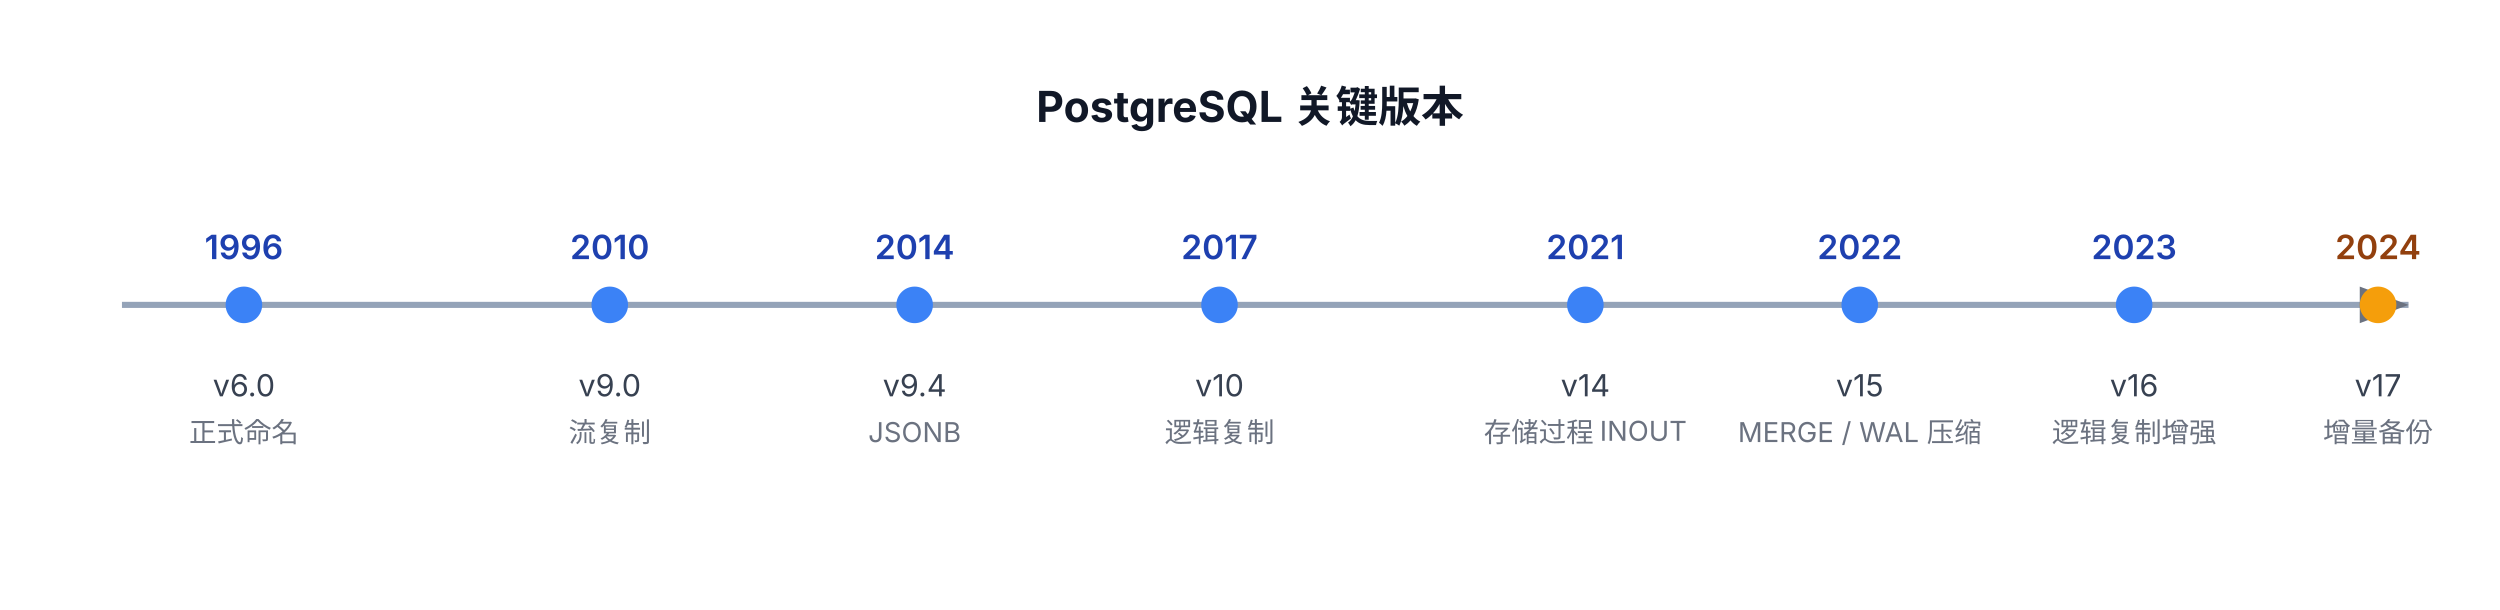
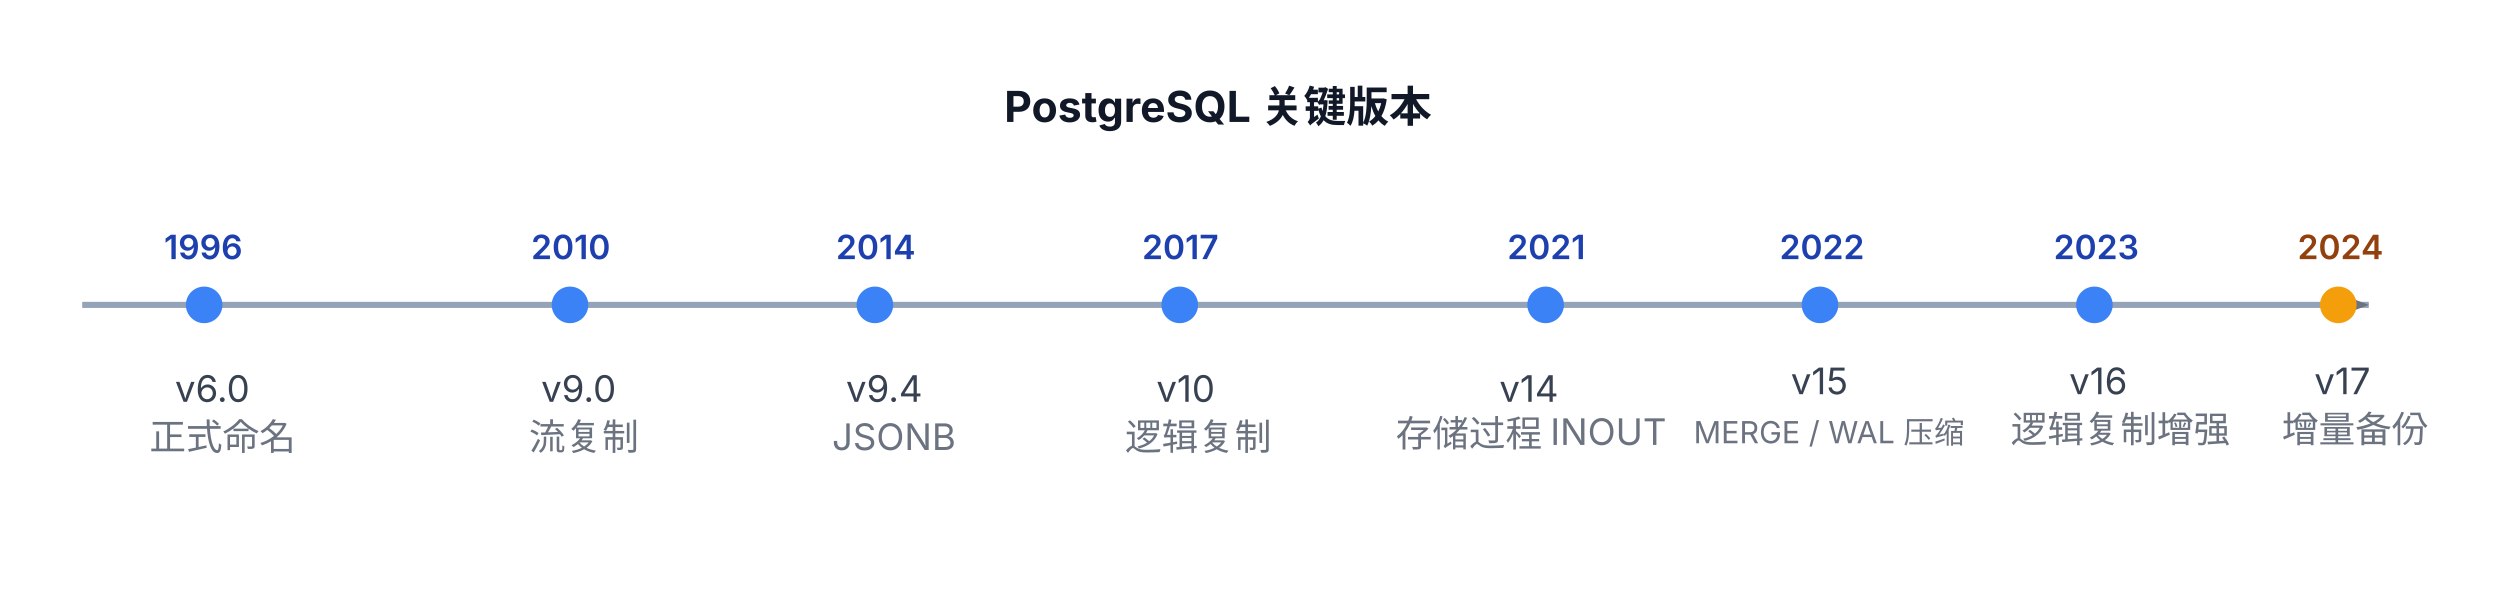
- <svg xmlns="http://www.w3.org/2000/svg" viewBox="0 0 820 200" font-family="system-ui, -apple-system, sans-serif">
+ <svg xmlns="http://www.w3.org/2000/svg" viewBox="0 0 820 200">
  <defs>
-     <marker id="arrow-tl" markerWidth="8" markerHeight="6" refX="8" refY="3" orient="auto">
-       <path d="M0,0 L8,3 L0,6" fill="#6b7280" />
-     </marker>
+     <clipPath id="CLIPPATH_34">
+       <rect transform="matrix(1 0 0 1 410.5 100.5)" x="-410" y="-100" rx="0" ry="0" width="820" height="200" />
+     </clipPath>
  </defs>
-   <line x1="40" y1="100" x2="790" y2="100" stroke="#94a3b8" stroke-width="2" marker-end="url(#arrow-tl)" />
-   <g text-anchor="middle">
-     <circle cx="80" cy="100" r="6" fill="#3b82f6" />
-     <text x="80" y="85" font-size="11" font-weight="600" fill="#1e40af">1996</text>
-     <text x="80" y="130" font-size="10" fill="#374151">v6.0</text>
-     <text x="80" y="145" font-size="9" fill="#6b7280">正式命名</text>
-     <circle cx="200" cy="100" r="6" fill="#3b82f6" />
-     <text x="200" y="85" font-size="11" font-weight="600" fill="#1e40af">2010</text>
-     <text x="200" y="130" font-size="10" fill="#374151">v9.0</text>
-     <text x="200" y="145" font-size="9" fill="#6b7280">流复制</text>
-     <circle cx="300" cy="100" r="6" fill="#3b82f6" />
-     <text x="300" y="85" font-size="11" font-weight="600" fill="#1e40af">2014</text>
-     <text x="300" y="130" font-size="10" fill="#374151">v9.4</text>
-     <text x="300" y="145" font-size="9" fill="#6b7280">JSONB</text>
-     <circle cx="400" cy="100" r="6" fill="#3b82f6" />
-     <text x="400" y="85" font-size="11" font-weight="600" fill="#1e40af">2017</text>
-     <text x="400" y="130" font-size="10" fill="#374151">v10</text>
-     <text x="400" y="145" font-size="9" fill="#6b7280">逻辑复制</text>
-     <circle cx="520" cy="100" r="6" fill="#3b82f6" />
-     <text x="520" y="85" font-size="11" font-weight="600" fill="#1e40af">2021</text>
-     <text x="520" y="130" font-size="10" fill="#374151">v14</text>
-     <text x="520" y="145" font-size="9" fill="#6b7280">存储过程 INOUT</text>
-     <circle cx="610" cy="100" r="6" fill="#3b82f6" />
-     <text x="610" y="85" font-size="11" font-weight="600" fill="#1e40af">2022</text>
-     <text x="610" y="130" font-size="10" fill="#374151">v15</text>
-     <text x="610" y="145" font-size="9" fill="#6b7280">MERGE / WAL 压缩</text>
-     <circle cx="700" cy="100" r="6" fill="#3b82f6" />
-     <text x="700" y="85" font-size="11" font-weight="600" fill="#1e40af">2023</text>
-     <text x="700" y="130" font-size="10" fill="#374151">v16</text>
-     <text x="700" y="145" font-size="9" fill="#6b7280">逻辑复制增强</text>
-     <circle cx="780" cy="100" r="6" fill="#f59e0b" />
-     <text x="780" y="85" font-size="11" font-weight="600" fill="#92400e">2024</text>
-     <text x="780" y="130" font-size="10" fill="#374151">v17</text>
-     <text x="780" y="145" font-size="9" fill="#6b7280">增量备份</text>
+   <g clip-path="url(#CLIPPATH_34)">
+     <rect x="0" y="0" width="100%" height="100%" fill="transparent" />
+     <g transform="matrix(1 0 0 1 401.9649 100)" clip-path="url(#CLIPPATH_35)">
+       <clipPath id="CLIPPATH_35">
+         <rect transform="matrix(1 0 0 1 8.5351 0.5)" id="CLIPPATH_0" clip-path="url(#undefined)" x="-410" y="-100" rx="0" ry="0" width="820" height="200" />
+       </clipPath>
+       <line style="stroke: #94A3B8; stroke-width: 2; stroke-dasharray: none; stroke-linecap: butt; stroke-dashoffset: 0; stroke-linejoin: miter; stroke-miterlimit: 4; fill: #000000; fill-rule: nonzero; opacity: 1;" x1="-375" y1="0" x2="375" y2="0" />
+     </g>
+     <g transform="matrix(1 0 0 1 772.9649 100)" clip-path="url(#CLIPPATH_36)">
+       <clipPath id="CLIPPATH_36">
+         <rect transform="matrix(1 0 0 1 -362.4649 0.5)" id="CLIPPATH_0" clip-path="url(#undefined)" x="-410" y="-100" rx="0" ry="0" width="820" height="200" />
+       </clipPath>
+       <polygon style="stroke: none; stroke-width: 1; stroke-dasharray: none; stroke-linecap: butt; stroke-dashoffset: 0; stroke-linejoin: miter; stroke-miterlimit: 4; fill: #6B7280; fill-rule: nonzero; opacity: 1;" points="4,0 -4,-3 -4,3 " />
+     </g>
+     <g transform="matrix(1 0 0 1 66.9649 100)" clip-path="url(#CLIPPATH_37)">
+       <clipPath id="CLIPPATH_37">
+         <rect transform="matrix(1 0 0 1 343.5351 0.5)" id="CLIPPATH_0" clip-path="url(#undefined)" x="-410" y="-100" rx="0" ry="0" width="820" height="200" />
+       </clipPath>
+       <circle style="stroke: none; stroke-width: 1; stroke-dasharray: none; stroke-linecap: butt; stroke-dashoffset: 0; stroke-linejoin: miter; stroke-miterlimit: 4; fill: #3B82F6; fill-rule: nonzero; opacity: 1;" cx="0" cy="0" r="6" />
+     </g>
+     <text x="53.8" y="85.0" font-family="system-ui, -apple-system, sans-serif" font-size="11" font-style="normal" font-weight="600" style="stroke: none; stroke-width: 1; stroke-dasharray: none; stroke-linecap: butt; stroke-dashoffset: 0; stroke-linejoin: miter; stroke-miterlimit: 4; fill: #1E40AF; fill-rule: nonzero; opacity: 1; text-decoration-thickness: 6.667%; white-space: pre;">1996</text>
+     <text x="57.4" y="131.8" font-family="system-ui, -apple-system, sans-serif" font-size="12" font-style="normal" font-weight="normal" style="stroke: none; stroke-width: 1; stroke-dasharray: none; stroke-linecap: butt; stroke-dashoffset: 0; stroke-linejoin: miter; stroke-miterlimit: 4; fill: #374151; fill-rule: nonzero; opacity: 1; text-decoration-thickness: 6.667%; white-space: pre;">v6.0</text>
+     <text x="49.0" y="147.6" font-family="system-ui, -apple-system, sans-serif" font-size="12" font-style="normal" font-weight="normal" style="stroke: none; stroke-width: 1; stroke-dasharray: none; stroke-linecap: butt; stroke-dashoffset: 0; stroke-linejoin: miter; stroke-miterlimit: 4; fill: #6B7280; fill-rule: nonzero; opacity: 1; text-decoration-thickness: 6.667%; white-space: pre;">正式命名</text>
+     <g transform="matrix(1 0 0 1 186.9649 100)" clip-path="url(#CLIPPATH_38)">
+       <clipPath id="CLIPPATH_38">
+         <rect transform="matrix(1 0 0 1 223.5351 0.5)" id="CLIPPATH_0" clip-path="url(#undefined)" x="-410" y="-100" rx="0" ry="0" width="820" height="200" />
+       </clipPath>
+       <circle style="stroke: none; stroke-width: 1; stroke-dasharray: none; stroke-linecap: butt; stroke-dashoffset: 0; stroke-linejoin: miter; stroke-miterlimit: 4; fill: #3B82F6; fill-rule: nonzero; opacity: 1;" cx="0" cy="0" r="6" />
+     </g>
+     <text x="174.2" y="85.0" font-family="system-ui, -apple-system, sans-serif" font-size="11" font-style="normal" font-weight="600" style="stroke: none; stroke-width: 1; stroke-dasharray: none; stroke-linecap: butt; stroke-dashoffset: 0; stroke-linejoin: miter; stroke-miterlimit: 4; fill: #1E40AF; fill-rule: nonzero; opacity: 1; text-decoration-thickness: 6.667%; white-space: pre;">2010</text>
+     <text x="177.5" y="131.8" font-family="system-ui, -apple-system, sans-serif" font-size="12" font-style="normal" font-weight="normal" style="stroke: none; stroke-width: 1; stroke-dasharray: none; stroke-linecap: butt; stroke-dashoffset: 0; stroke-linejoin: miter; stroke-miterlimit: 4; fill: #374151; fill-rule: nonzero; opacity: 1; text-decoration-thickness: 6.667%; white-space: pre;">v9.0</text>
+     <text x="173.5" y="147.6" font-family="system-ui, -apple-system, sans-serif" font-size="12" font-style="normal" font-weight="normal" style="stroke: none; stroke-width: 1; stroke-dasharray: none; stroke-linecap: butt; stroke-dashoffset: 0; stroke-linejoin: miter; stroke-miterlimit: 4; fill: #6B7280; fill-rule: nonzero; opacity: 1; text-decoration-thickness: 6.667%; white-space: pre;">流复制</text>
+     <g transform="matrix(1 0 0 1 286.9649 100)" clip-path="url(#CLIPPATH_39)">
+       <clipPath id="CLIPPATH_39">
+         <rect transform="matrix(1 0 0 1 123.5351 0.5)" id="CLIPPATH_0" clip-path="url(#undefined)" x="-410" y="-100" rx="0" ry="0" width="820" height="200" />
+       </clipPath>
+       <circle style="stroke: none; stroke-width: 1; stroke-dasharray: none; stroke-linecap: butt; stroke-dashoffset: 0; stroke-linejoin: miter; stroke-miterlimit: 4; fill: #3B82F6; fill-rule: nonzero; opacity: 1;" cx="0" cy="0" r="6" />
+     </g>
+     <text x="274.2" y="85.0" font-family="system-ui, -apple-system, sans-serif" font-size="11" font-style="normal" font-weight="600" style="stroke: none; stroke-width: 1; stroke-dasharray: none; stroke-linecap: butt; stroke-dashoffset: 0; stroke-linejoin: miter; stroke-miterlimit: 4; fill: #1E40AF; fill-rule: nonzero; opacity: 1; text-decoration-thickness: 6.667%; white-space: pre;">2014</text>
+     <text x="277.5" y="131.8" font-family="system-ui, -apple-system, sans-serif" font-size="12" font-style="normal" font-weight="normal" style="stroke: none; stroke-width: 1; stroke-dasharray: none; stroke-linecap: butt; stroke-dashoffset: 0; stroke-linejoin: miter; stroke-miterlimit: 4; fill: #374151; fill-rule: nonzero; opacity: 1; text-decoration-thickness: 6.667%; white-space: pre;">v9.4</text>
+     <text x="272.9" y="147.6" font-family="system-ui, -apple-system, sans-serif" font-size="12" font-style="normal" font-weight="normal" style="stroke: none; stroke-width: 1; stroke-dasharray: none; stroke-linecap: butt; stroke-dashoffset: 0; stroke-linejoin: miter; stroke-miterlimit: 4; fill: #6B7280; fill-rule: nonzero; opacity: 1; text-decoration-thickness: 6.667%; white-space: pre;">JSONB</text>
+     <g transform="matrix(1 0 0 1 386.9649 100)" clip-path="url(#CLIPPATH_40)">
+       <clipPath id="CLIPPATH_40">
+         <rect transform="matrix(1 0 0 1 23.5351 0.5)" id="CLIPPATH_0" clip-path="url(#undefined)" x="-410" y="-100" rx="0" ry="0" width="820" height="200" />
+       </clipPath>
+       <circle style="stroke: none; stroke-width: 1; stroke-dasharray: none; stroke-linecap: butt; stroke-dashoffset: 0; stroke-linejoin: miter; stroke-miterlimit: 4; fill: #3B82F6; fill-rule: nonzero; opacity: 1;" cx="0" cy="0" r="6" />
+     </g>
+     <text x="374.6" y="85.0" font-family="system-ui, -apple-system, sans-serif" font-size="11" font-style="normal" font-weight="600" style="stroke: none; stroke-width: 1; stroke-dasharray: none; stroke-linecap: butt; stroke-dashoffset: 0; stroke-linejoin: miter; stroke-miterlimit: 4; fill: #1E40AF; fill-rule: nonzero; opacity: 1; text-decoration-thickness: 6.667%; white-space: pre;">2017</text>
+     <text x="379.3" y="131.8" font-family="system-ui, -apple-system, sans-serif" font-size="12" font-style="normal" font-weight="normal" style="stroke: none; stroke-width: 1; stroke-dasharray: none; stroke-linecap: butt; stroke-dashoffset: 0; stroke-linejoin: miter; stroke-miterlimit: 4; fill: #374151; fill-rule: nonzero; opacity: 1; text-decoration-thickness: 6.667%; white-space: pre;">v10</text>
+     <text x="369.0" y="147.6" font-family="system-ui, -apple-system, sans-serif" font-size="12" font-style="normal" font-weight="normal" style="stroke: none; stroke-width: 1; stroke-dasharray: none; stroke-linecap: butt; stroke-dashoffset: 0; stroke-linejoin: miter; stroke-miterlimit: 4; fill: #6B7280; fill-rule: nonzero; opacity: 1; text-decoration-thickness: 6.667%; white-space: pre;">逻辑复制</text>
+     <g transform="matrix(1 0 0 1 506.9649 100)" clip-path="url(#CLIPPATH_41)">
+       <clipPath id="CLIPPATH_41">
+         <rect transform="matrix(1 0 0 1 -96.4649 0.5)" id="CLIPPATH_0" clip-path="url(#undefined)" x="-410" y="-100" rx="0" ry="0" width="820" height="200" />
+       </clipPath>
+       <circle style="stroke: none; stroke-width: 1; stroke-dasharray: none; stroke-linecap: butt; stroke-dashoffset: 0; stroke-linejoin: miter; stroke-miterlimit: 4; fill: #3B82F6; fill-rule: nonzero; opacity: 1;" cx="0" cy="0" r="6" />
+     </g>
+     <text x="494.4" y="85.0" font-family="system-ui, -apple-system, sans-serif" font-size="11" font-style="normal" font-weight="600" style="stroke: none; stroke-width: 1; stroke-dasharray: none; stroke-linecap: butt; stroke-dashoffset: 0; stroke-linejoin: miter; stroke-miterlimit: 4; fill: #1E40AF; fill-rule: nonzero; opacity: 1; text-decoration-thickness: 6.667%; white-space: pre;">2021</text>
+     <text x="491.8" y="131.8" font-family="system-ui, -apple-system, sans-serif" font-size="12" font-style="normal" font-weight="normal" style="stroke: none; stroke-width: 1; stroke-dasharray: none; stroke-linecap: butt; stroke-dashoffset: 0; stroke-linejoin: miter; stroke-miterlimit: 4; fill: #374151; fill-rule: nonzero; opacity: 1; text-decoration-thickness: 6.667%; white-space: pre;">v14</text>
+     <text x="457.8" y="146.5" font-family="system-ui, -apple-system, sans-serif" font-size="12" font-style="normal" font-weight="normal" style="stroke: none; stroke-width: 1; stroke-dasharray: none; stroke-linecap: butt; stroke-dashoffset: 0; stroke-linejoin: miter; stroke-miterlimit: 4; fill: #6B7280; fill-rule: nonzero; opacity: 1; text-decoration-thickness: 6.667%; white-space: pre;">存储过程 INOUT</text>
+     <g transform="matrix(1 0 0 1 596.9649 100)" clip-path="url(#CLIPPATH_42)">
+       <clipPath id="CLIPPATH_42">
+         <rect transform="matrix(1 0 0 1 -186.4649 0.5)" id="CLIPPATH_0" clip-path="url(#undefined)" x="-410" y="-100" rx="0" ry="0" width="820" height="200" />
+       </clipPath>
+       <circle style="stroke: none; stroke-width: 1; stroke-dasharray: none; stroke-linecap: butt; stroke-dashoffset: 0; stroke-linejoin: miter; stroke-miterlimit: 4; fill: #3B82F6; fill-rule: nonzero; opacity: 1;" cx="0" cy="0" r="6" />
+     </g>
+     <text x="583.7" y="85.0" font-family="system-ui, -apple-system, sans-serif" font-size="11" font-style="normal" font-weight="600" style="stroke: none; stroke-width: 1; stroke-dasharray: none; stroke-linecap: butt; stroke-dashoffset: 0; stroke-linejoin: miter; stroke-miterlimit: 4; fill: #1E40AF; fill-rule: nonzero; opacity: 1; text-decoration-thickness: 6.667%; white-space: pre;">2022</text>
+     <text x="587.4" y="129.3" font-family="system-ui, -apple-system, sans-serif" font-size="12" font-style="normal" font-weight="normal" style="stroke: none; stroke-width: 1; stroke-dasharray: none; stroke-linecap: butt; stroke-dashoffset: 0; stroke-linejoin: miter; stroke-miterlimit: 4; fill: #374151; fill-rule: nonzero; opacity: 1; text-decoration-thickness: 6.667%; white-space: pre;">v15</text>
+     <text x="555.5" y="145.4" font-family="system-ui, -apple-system, sans-serif" font-size="10" font-style="normal" font-weight="normal" style="stroke: none; stroke-width: 1; stroke-dasharray: none; stroke-linecap: butt; stroke-dashoffset: 0; stroke-linejoin: miter; stroke-miterlimit: 4; fill: #6B7280; fill-rule: nonzero; opacity: 1; text-decoration-thickness: 6.667%; white-space: pre;">MERGE / WAL 压缩</text>
+     <g transform="matrix(1 0 0 1 686.9649 100)" clip-path="url(#CLIPPATH_43)">
+       <clipPath id="CLIPPATH_43">
+         <rect transform="matrix(1 0 0 1 -276.4649 0.5)" id="CLIPPATH_0" clip-path="url(#undefined)" x="-410" y="-100" rx="0" ry="0" width="820" height="200" />
+       </clipPath>
+       <circle style="stroke: none; stroke-width: 1; stroke-dasharray: none; stroke-linecap: butt; stroke-dashoffset: 0; stroke-linejoin: miter; stroke-miterlimit: 4; fill: #3B82F6; fill-rule: nonzero; opacity: 1;" cx="0" cy="0" r="6" />
+     </g>
+     <text x="673.6" y="85.0" font-family="system-ui, -apple-system, sans-serif" font-size="11" font-style="normal" font-weight="600" style="stroke: none; stroke-width: 1; stroke-dasharray: none; stroke-linecap: butt; stroke-dashoffset: 0; stroke-linejoin: miter; stroke-miterlimit: 4; fill: #1E40AF; fill-rule: nonzero; opacity: 1; text-decoration-thickness: 6.667%; white-space: pre;">2023</text>
+     <text x="678.7" y="129.3" font-family="system-ui, -apple-system, sans-serif" font-size="12" font-style="normal" font-weight="normal" style="stroke: none; stroke-width: 1; stroke-dasharray: none; stroke-linecap: butt; stroke-dashoffset: 0; stroke-linejoin: miter; stroke-miterlimit: 4; fill: #374151; fill-rule: nonzero; opacity: 1; text-decoration-thickness: 6.667%; white-space: pre;">v16</text>
+     <text x="659.5" y="145.1" font-family="system-ui, -apple-system, sans-serif" font-size="12" font-style="normal" font-weight="normal" style="stroke: none; stroke-width: 1; stroke-dasharray: none; stroke-linecap: butt; stroke-dashoffset: 0; stroke-linejoin: miter; stroke-miterlimit: 4; fill: #6B7280; fill-rule: nonzero; opacity: 1; text-decoration-thickness: 6.667%; white-space: pre;">逻辑复制增强</text>
+     <g transform="matrix(1 0 0 1 766.9649 100)" clip-path="url(#CLIPPATH_44)">
+       <clipPath id="CLIPPATH_44">
+         <rect transform="matrix(1 0 0 1 -356.4649 0.5)" id="CLIPPATH_0" clip-path="url(#undefined)" x="-410" y="-100" rx="0" ry="0" width="820" height="200" />
+       </clipPath>
+       <circle style="stroke: none; stroke-width: 1; stroke-dasharray: none; stroke-linecap: butt; stroke-dashoffset: 0; stroke-linejoin: miter; stroke-miterlimit: 4; fill: #F59E0B; fill-rule: nonzero; opacity: 1;" cx="0" cy="0" r="6" />
+     </g>
+     <text x="753.6" y="85.0" font-family="system-ui, -apple-system, sans-serif" font-size="11" font-style="normal" font-weight="600" style="stroke: none; stroke-width: 1; stroke-dasharray: none; stroke-linecap: butt; stroke-dashoffset: 0; stroke-linejoin: miter; stroke-miterlimit: 4; fill: #92400E; fill-rule: nonzero; opacity: 1; text-decoration-thickness: 6.667%; white-space: pre;">2024</text>
+     <text x="759.1" y="129.3" font-family="system-ui, -apple-system, sans-serif" font-size="12" font-style="normal" font-weight="normal" style="stroke: none; stroke-width: 1; stroke-dasharray: none; stroke-linecap: butt; stroke-dashoffset: 0; stroke-linejoin: miter; stroke-miterlimit: 4; fill: #374151; fill-rule: nonzero; opacity: 1; text-decoration-thickness: 6.667%; white-space: pre;">v17</text>
+     <text x="748.5" y="145.1" font-family="system-ui, -apple-system, sans-serif" font-size="12" font-style="normal" font-weight="normal" style="stroke: none; stroke-width: 1; stroke-dasharray: none; stroke-linecap: butt; stroke-dashoffset: 0; stroke-linejoin: miter; stroke-miterlimit: 4; fill: #6B7280; fill-rule: nonzero; opacity: 1; text-decoration-thickness: 6.667%; white-space: pre;">增量备份</text>
+     <text x="329.4" y="40.0" font-family="system-ui, -apple-system, sans-serif" font-size="14" font-style="normal" font-weight="700" style="stroke: none; stroke-width: 1; stroke-dasharray: none; stroke-linecap: butt; stroke-dashoffset: 0; stroke-linejoin: miter; stroke-miterlimit: 4; fill: #111827; fill-rule: nonzero; opacity: 1; text-decoration-thickness: 6.667%; white-space: pre;">PostgreSQL 关键版本</text>
  </g>
-   <text x="410" y="40" text-anchor="middle" font-size="14" font-weight="700" fill="#111827">PostgreSQL 关键版本</text>
</svg>
